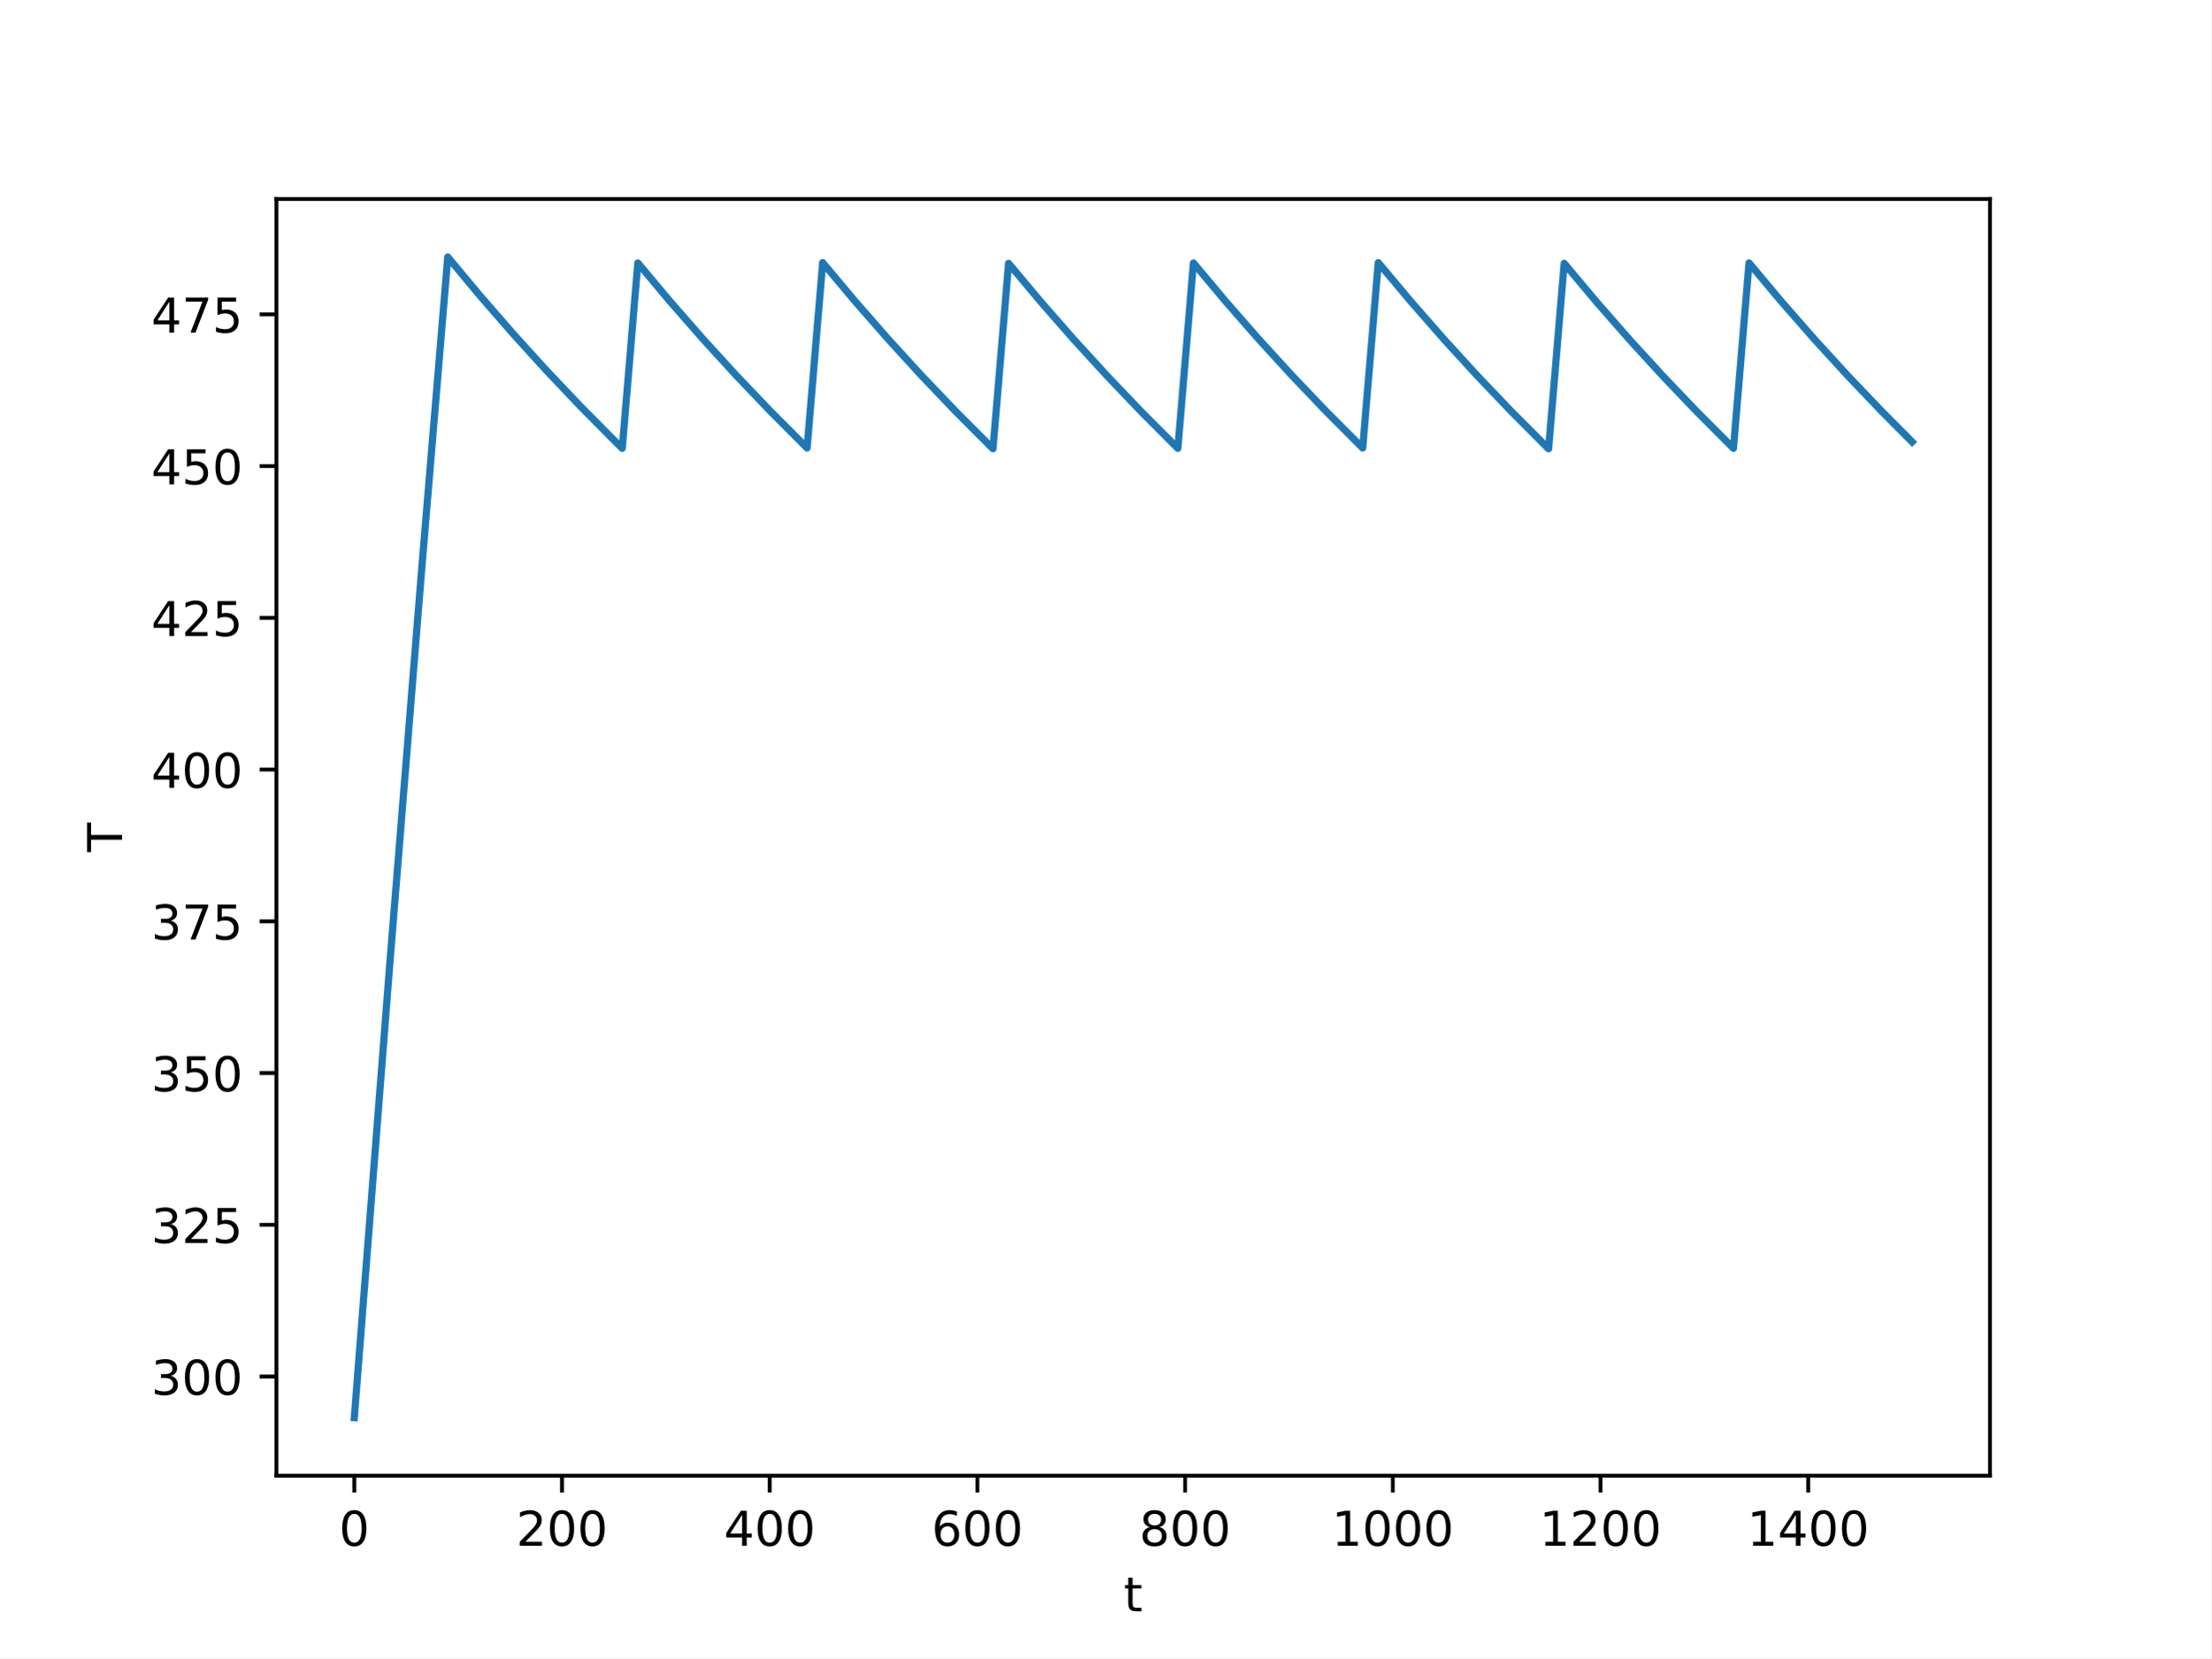
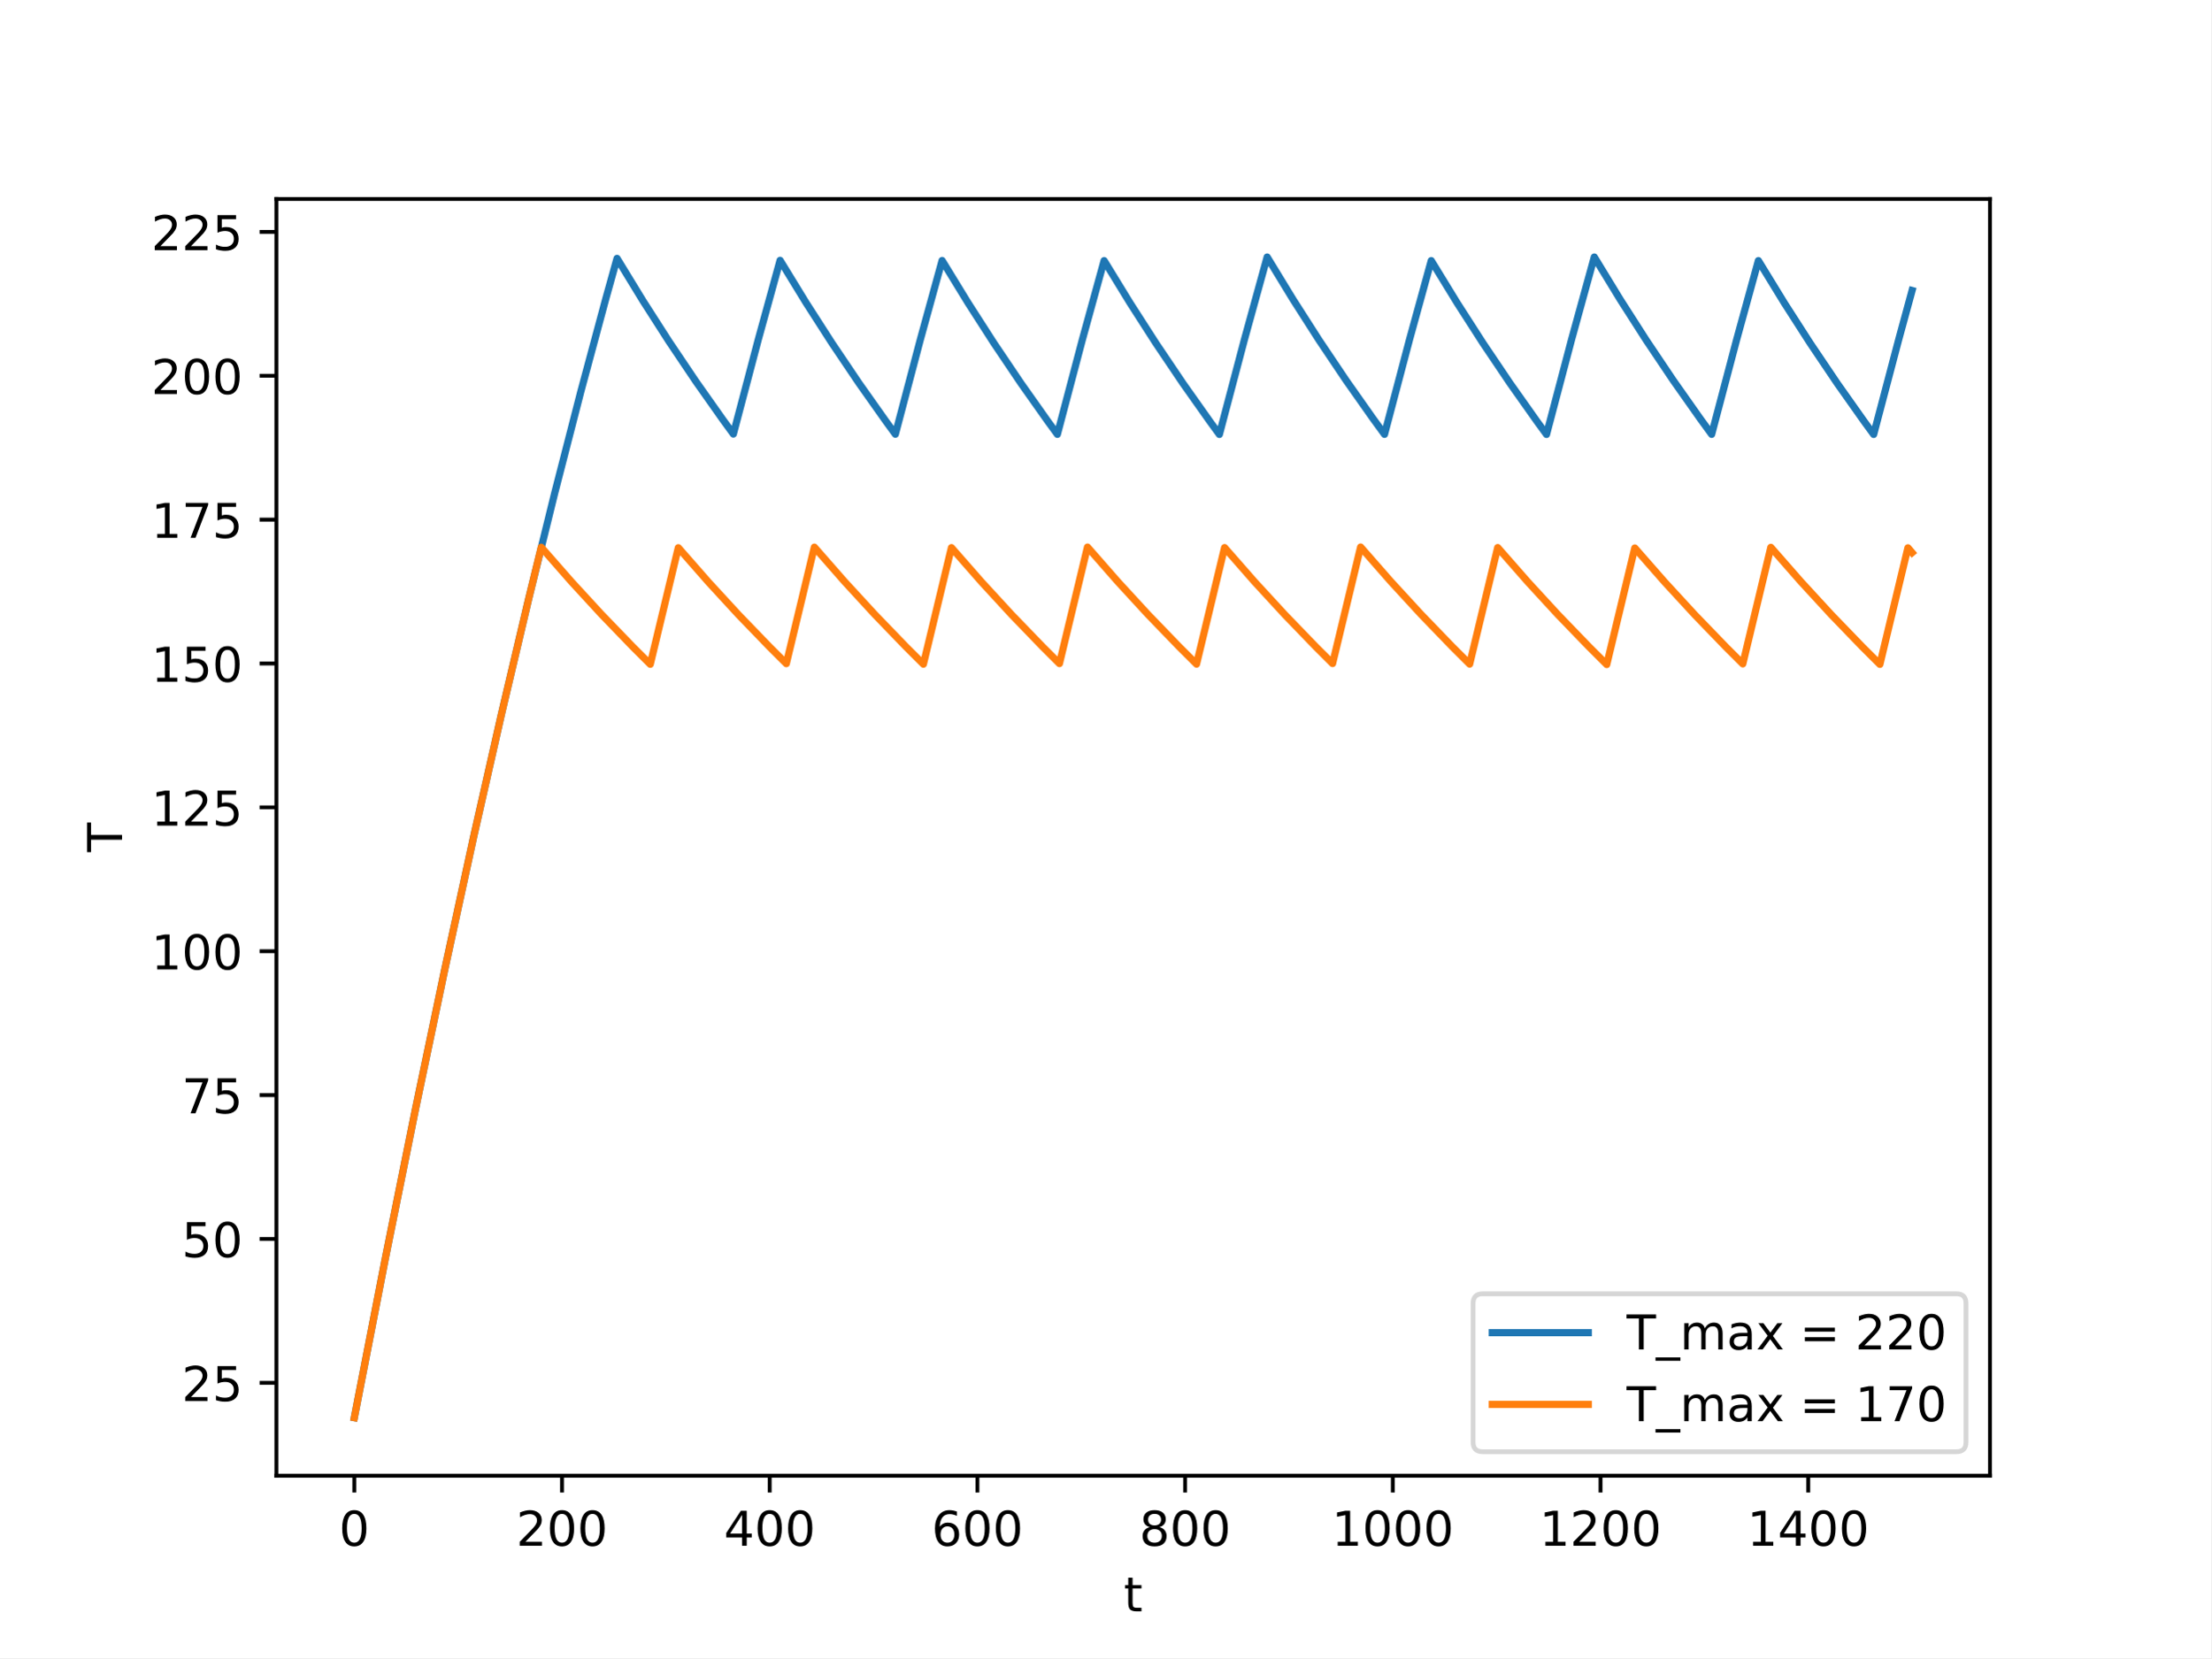
<svg xmlns="http://www.w3.org/2000/svg" xmlns:xlink="http://www.w3.org/1999/xlink" width="460.8pt" height="345.6pt" viewBox="0 0 460.8 345.6" version="1.1">
  <defs>
    <style type="text/css">*{stroke-linejoin: round; stroke-linecap: butt}</style>
  </defs>
  <g id="figure_1">
    <g id="patch_1">
      <path d="M 0 345.6  L 460.8 345.6  L 460.8 0  L 0 0  z " style="fill: #ffffff" />
    </g>
    <g id="axes_1">
      <g id="patch_2">
        <path d="M 57.6 307.584  L 414.72 307.584  L 414.72 41.472  L 57.6 41.472  z " style="fill: #ffffff" />
      </g>
      <g id="matplotlib.axis_1">
        <g id="xtick_1">
          <g id="line2d_1">
            <defs>
-               <path id="mf6e2e0b6ec" d="M 0 0  L 0 3.5  " style="stroke: #000000; stroke-width: 0.8" />
-             </defs>
-             <g>
-               <use xlink:href="#mf6e2e0b6ec" x="73.833" y="307.584" style="stroke: #000000; stroke-width: 0.8" />
+               <path id="m05ed31c89a" d="M 0 0  L 0 3.5  " style="stroke: #000000; stroke-width: 0.8" />
+             </defs>
+             <g>
+               <use xlink:href="#m05ed31c89a" x="73.833" y="307.584" style="stroke: #000000; stroke-width: 0.8" />
            </g>
          </g>
          <g id="text_1">
            <g transform="translate(70.65148 322.1824) scale(0.1 -0.1)">
              <defs>
                <path id="DejaVuSans-30" d="M 2034 4250  Q 1547 4250 1301 3770  Q 1056 3291 1056 2328  Q 1056 1369 1301 889  Q 1547 409 2034 409  Q 2525 409 2770 889  Q 3016 1369 3016 2328  Q 3016 3291 2770 3770  Q 2525 4250 2034 4250  z M 2034 4750  Q 2819 4750 3233 4129  Q 3647 3509 3647 2328  Q 3647 1150 3233 529  Q 2819 -91 2034 -91  Q 1250 -91 836 529  Q 422 1150 422 2328  Q 422 3509 836 4129  Q 1250 4750 2034 4750  z " transform="scale(0.015625)" />
              </defs>
              <use xlink:href="#DejaVuSans-30" />
            </g>
          </g>
        </g>
        <g id="xtick_2">
          <g id="line2d_2">
            <g>
-               <use xlink:href="#mf6e2e0b6ec" x="117.12" y="307.584" style="stroke: #000000; stroke-width: 0.8" />
+               <use xlink:href="#m05ed31c89a" x="117.12" y="307.584" style="stroke: #000000; stroke-width: 0.8" />
            </g>
          </g>
          <g id="text_2">
            <g transform="translate(107.5763 322.1824) scale(0.1 -0.1)">
              <defs>
                <path id="DejaVuSans-32" d="M 1228 531  L 3431 531  L 3431 0  L 469 0  L 469 531  Q 828 903 1448 1529  Q 2069 2156 2228 2338  Q 2531 2678 2651 2914  Q 2772 3150 2772 3378  Q 2772 3750 2511 3984  Q 2250 4219 1831 4219  Q 1534 4219 1204 4116  Q 875 4013 500 3803  L 500 4441  Q 881 4594 1212 4672  Q 1544 4750 1819 4750  Q 2544 4750 2975 4387  Q 3406 4025 3406 3419  Q 3406 3131 3298 2873  Q 3191 2616 2906 2266  Q 2828 2175 2409 1742  Q 1991 1309 1228 531  z " transform="scale(0.015625)" />
              </defs>
              <use xlink:href="#DejaVuSans-32" />
              <use xlink:href="#DejaVuSans-30" x="63.623" />
              <use xlink:href="#DejaVuSans-30" x="127.246" />
            </g>
          </g>
        </g>
        <g id="xtick_3">
          <g id="line2d_3">
            <g>
-               <use xlink:href="#mf6e2e0b6ec" x="160.407" y="307.584" style="stroke: #000000; stroke-width: 0.8" />
+               <use xlink:href="#m05ed31c89a" x="160.407" y="307.584" style="stroke: #000000; stroke-width: 0.8" />
            </g>
          </g>
          <g id="text_3">
            <g transform="translate(150.8635 322.1824) scale(0.1 -0.1)">
              <defs>
                <path id="DejaVuSans-34" d="M 2419 4116  L 825 1625  L 2419 1625  L 2419 4116  z M 2253 4666  L 3047 4666  L 3047 1625  L 3713 1625  L 3713 1100  L 3047 1100  L 3047 0  L 2419 0  L 2419 1100  L 313 1100  L 313 1709  L 2253 4666  z " transform="scale(0.015625)" />
              </defs>
              <use xlink:href="#DejaVuSans-34" />
              <use xlink:href="#DejaVuSans-30" x="63.623" />
              <use xlink:href="#DejaVuSans-30" x="127.246" />
            </g>
          </g>
        </g>
        <g id="xtick_4">
          <g id="line2d_4">
            <g>
-               <use xlink:href="#mf6e2e0b6ec" x="203.695" y="307.584" style="stroke: #000000; stroke-width: 0.8" />
+               <use xlink:href="#m05ed31c89a" x="203.695" y="307.584" style="stroke: #000000; stroke-width: 0.8" />
            </g>
          </g>
          <g id="text_4">
            <g transform="translate(194.1508 322.1824) scale(0.1 -0.1)">
              <defs>
                <path id="DejaVuSans-36" d="M 2113 2584  Q 1688 2584 1439 2293  Q 1191 2003 1191 1497  Q 1191 994 1439 701  Q 1688 409 2113 409  Q 2538 409 2786 701  Q 3034 994 3034 1497  Q 3034 2003 2786 2293  Q 2538 2584 2113 2584  z M 3366 4563  L 3366 3988  Q 3128 4100 2886 4159  Q 2644 4219 2406 4219  Q 1781 4219 1451 3797  Q 1122 3375 1075 2522  Q 1259 2794 1537 2939  Q 1816 3084 2150 3084  Q 2853 3084 3261 2657  Q 3669 2231 3669 1497  Q 3669 778 3244 343  Q 2819 -91 2113 -91  Q 1303 -91 875 529  Q 447 1150 447 2328  Q 447 3434 972 4092  Q 1497 4750 2381 4750  Q 2619 4750 2861 4703  Q 3103 4656 3366 4563  z " transform="scale(0.015625)" />
              </defs>
              <use xlink:href="#DejaVuSans-36" />
              <use xlink:href="#DejaVuSans-30" x="63.623" />
              <use xlink:href="#DejaVuSans-30" x="127.246" />
            </g>
          </g>
        </g>
        <g id="xtick_5">
          <g id="line2d_5">
            <g>
-               <use xlink:href="#mf6e2e0b6ec" x="246.982" y="307.584" style="stroke: #000000; stroke-width: 0.8" />
+               <use xlink:href="#m05ed31c89a" x="246.982" y="307.584" style="stroke: #000000; stroke-width: 0.8" />
            </g>
          </g>
          <g id="text_5">
            <g transform="translate(237.4381 322.1824) scale(0.1 -0.1)">
              <defs>
                <path id="DejaVuSans-38" d="M 2034 2216  Q 1584 2216 1326 1975  Q 1069 1734 1069 1313  Q 1069 891 1326 650  Q 1584 409 2034 409  Q 2484 409 2743 651  Q 3003 894 3003 1313  Q 3003 1734 2745 1975  Q 2488 2216 2034 2216  z M 1403 2484  Q 997 2584 770 2862  Q 544 3141 544 3541  Q 544 4100 942 4425  Q 1341 4750 2034 4750  Q 2731 4750 3128 4425  Q 3525 4100 3525 3541  Q 3525 3141 3298 2862  Q 3072 2584 2669 2484  Q 3125 2378 3379 2068  Q 3634 1759 3634 1313  Q 3634 634 3220 271  Q 2806 -91 2034 -91  Q 1263 -91 848 271  Q 434 634 434 1313  Q 434 1759 690 2068  Q 947 2378 1403 2484  z M 1172 3481  Q 1172 3119 1398 2916  Q 1625 2713 2034 2713  Q 2441 2713 2670 2916  Q 2900 3119 2900 3481  Q 2900 3844 2670 4047  Q 2441 4250 2034 4250  Q 1625 4250 1398 4047  Q 1172 3844 1172 3481  z " transform="scale(0.015625)" />
              </defs>
              <use xlink:href="#DejaVuSans-38" />
              <use xlink:href="#DejaVuSans-30" x="63.623" />
              <use xlink:href="#DejaVuSans-30" x="127.246" />
            </g>
          </g>
        </g>
        <g id="xtick_6">
          <g id="line2d_6">
            <g>
-               <use xlink:href="#mf6e2e0b6ec" x="290.269" y="307.584" style="stroke: #000000; stroke-width: 0.8" />
+               <use xlink:href="#m05ed31c89a" x="290.269" y="307.584" style="stroke: #000000; stroke-width: 0.8" />
            </g>
          </g>
          <g id="text_6">
            <g transform="translate(277.5441 322.1824) scale(0.1 -0.1)">
              <defs>
                <path id="DejaVuSans-31" d="M 794 531  L 1825 531  L 1825 4091  L 703 3866  L 703 4441  L 1819 4666  L 2450 4666  L 2450 531  L 3481 531  L 3481 0  L 794 0  L 794 531  z " transform="scale(0.015625)" />
              </defs>
              <use xlink:href="#DejaVuSans-31" />
              <use xlink:href="#DejaVuSans-30" x="63.623" />
              <use xlink:href="#DejaVuSans-30" x="127.246" />
              <use xlink:href="#DejaVuSans-30" x="190.869" />
            </g>
          </g>
        </g>
        <g id="xtick_7">
          <g id="line2d_7">
            <g>
-               <use xlink:href="#mf6e2e0b6ec" x="333.556" y="307.584" style="stroke: #000000; stroke-width: 0.8" />
+               <use xlink:href="#m05ed31c89a" x="333.556" y="307.584" style="stroke: #000000; stroke-width: 0.8" />
            </g>
          </g>
          <g id="text_7">
            <g transform="translate(320.8314 322.1824) scale(0.1 -0.1)">
              <use xlink:href="#DejaVuSans-31" />
              <use xlink:href="#DejaVuSans-32" x="63.623" />
              <use xlink:href="#DejaVuSans-30" x="127.246" />
              <use xlink:href="#DejaVuSans-30" x="190.869" />
            </g>
          </g>
        </g>
        <g id="xtick_8">
          <g id="line2d_8">
            <g>
-               <use xlink:href="#mf6e2e0b6ec" x="376.844" y="307.584" style="stroke: #000000; stroke-width: 0.8" />
+               <use xlink:href="#m05ed31c89a" x="376.844" y="307.584" style="stroke: #000000; stroke-width: 0.8" />
            </g>
          </g>
          <g id="text_8">
            <g transform="translate(364.1186 322.1824) scale(0.1 -0.1)">
              <use xlink:href="#DejaVuSans-31" />
              <use xlink:href="#DejaVuSans-34" x="63.623" />
              <use xlink:href="#DejaVuSans-30" x="127.246" />
              <use xlink:href="#DejaVuSans-30" x="190.869" />
            </g>
          </g>
        </g>
        <g id="text_9">
          <g transform="translate(234.1998 335.8606) scale(0.1 -0.1)">
            <defs>
              <path id="DejaVuSans-74" d="M 1172 4494  L 1172 3500  L 2356 3500  L 2356 3053  L 1172 3053  L 1172 1153  Q 1172 725 1289 603  Q 1406 481 1766 481  L 2356 481  L 2356 0  L 1766 0  Q 1100 0 847 248  Q 594 497 594 1153  L 594 3053  L 172 3053  L 172 3500  L 594 3500  L 594 4494  L 1172 4494  z " transform="scale(0.015625)" />
            </defs>
            <use xlink:href="#DejaVuSans-74" />
          </g>
        </g>
      </g>
      <g id="matplotlib.axis_2">
        <g id="ytick_1">
          <g id="line2d_9">
            <defs>
-               <path id="m3dcde0e9da" d="M 0 0  L -3.5 0  " style="stroke: #000000; stroke-width: 0.8" />
-             </defs>
-             <g>
-               <use xlink:href="#m3dcde0e9da" x="57.6" y="286.913" style="stroke: #000000; stroke-width: 0.8" />
+               <path id="maabc223e57" d="M 0 0  L -3.5 0  " style="stroke: #000000; stroke-width: 0.8" />
+             </defs>
+             <g>
+               <use xlink:href="#maabc223e57" x="57.6" y="288.223" style="stroke: #000000; stroke-width: 0.8" />
            </g>
          </g>
          <g id="text_10">
-             <g transform="translate(31.5125 290.7124) scale(0.1 -0.1)">
-               <defs>
-                 <path id="DejaVuSans-33" d="M 2597 2516  Q 3050 2419 3304 2112  Q 3559 1806 3559 1356  Q 3559 666 3084 287  Q 2609 -91 1734 -91  Q 1441 -91 1130 -33  Q 819 25 488 141  L 488 750  Q 750 597 1062 519  Q 1375 441 1716 441  Q 2309 441 2620 675  Q 2931 909 2931 1356  Q 2931 1769 2642 2001  Q 2353 2234 1838 2234  L 1294 2234  L 1294 2753  L 1863 2753  Q 2328 2753 2575 2939  Q 2822 3125 2822 3475  Q 2822 3834 2567 4026  Q 2313 4219 1838 4219  Q 1578 4219 1281 4162  Q 984 4106 628 3988  L 628 4550  Q 988 4650 1302 4700  Q 1616 4750 1894 4750  Q 2613 4750 3031 4423  Q 3450 4097 3450 3541  Q 3450 3153 3228 2886  Q 3006 2619 2597 2516  z " transform="scale(0.015625)" />
-               </defs>
-               <use xlink:href="#DejaVuSans-33" />
-               <use xlink:href="#DejaVuSans-30" x="63.623" />
-               <use xlink:href="#DejaVuSans-30" x="127.246" />
+             <g transform="translate(37.875 292.0226) scale(0.1 -0.1)">
+               <defs>
+                 <path id="DejaVuSans-35" d="M 691 4666  L 3169 4666  L 3169 4134  L 1269 4134  L 1269 2991  Q 1406 3038 1543 3061  Q 1681 3084 1819 3084  Q 2600 3084 3056 2656  Q 3513 2228 3513 1497  Q 3513 744 3044 326  Q 2575 -91 1722 -91  Q 1428 -91 1123 -41  Q 819 9 494 109  L 494 744  Q 775 591 1075 516  Q 1375 441 1709 441  Q 2250 441 2565 725  Q 2881 1009 2881 1497  Q 2881 1984 2565 2268  Q 2250 2553 1709 2553  Q 1456 2553 1204 2497  Q 953 2441 691 2322  L 691 4666  z " transform="scale(0.015625)" />
+               </defs>
+               <use xlink:href="#DejaVuSans-32" />
+               <use xlink:href="#DejaVuSans-35" x="63.623" />
            </g>
          </g>
        </g>
        <g id="ytick_2">
          <g id="line2d_10">
            <g>
-               <use xlink:href="#m3dcde0e9da" x="57.6" y="255.285" style="stroke: #000000; stroke-width: 0.8" />
+               <use xlink:href="#maabc223e57" x="57.6" y="258.237" style="stroke: #000000; stroke-width: 0.8" />
            </g>
          </g>
          <g id="text_11">
-             <g transform="translate(31.5125 259.084) scale(0.1 -0.1)">
-               <defs>
-                 <path id="DejaVuSans-35" d="M 691 4666  L 3169 4666  L 3169 4134  L 1269 4134  L 1269 2991  Q 1406 3038 1543 3061  Q 1681 3084 1819 3084  Q 2600 3084 3056 2656  Q 3513 2228 3513 1497  Q 3513 744 3044 326  Q 2575 -91 1722 -91  Q 1428 -91 1123 -41  Q 819 9 494 109  L 494 744  Q 775 591 1075 516  Q 1375 441 1709 441  Q 2250 441 2565 725  Q 2881 1009 2881 1497  Q 2881 1984 2565 2268  Q 2250 2553 1709 2553  Q 1456 2553 1204 2497  Q 953 2441 691 2322  L 691 4666  z " transform="scale(0.015625)" />
-               </defs>
-               <use xlink:href="#DejaVuSans-33" />
+             <g transform="translate(37.875 262.0364) scale(0.1 -0.1)">
+               <use xlink:href="#DejaVuSans-35" />
+               <use xlink:href="#DejaVuSans-30" x="63.623" />
+             </g>
+           </g>
+         </g>
+         <g id="ytick_3">
+           <g id="line2d_11">
+             <g>
+               <use xlink:href="#maabc223e57" x="57.6" y="228.251" style="stroke: #000000; stroke-width: 0.8" />
+             </g>
+           </g>
+           <g id="text_12">
+             <g transform="translate(37.875 232.0503) scale(0.1 -0.1)">
+               <defs>
+                 <path id="DejaVuSans-37" d="M 525 4666  L 3525 4666  L 3525 4397  L 1831 0  L 1172 0  L 2766 4134  L 525 4134  L 525 4666  z " transform="scale(0.015625)" />
+               </defs>
+               <use xlink:href="#DejaVuSans-37" />
+               <use xlink:href="#DejaVuSans-35" x="63.623" />
+             </g>
+           </g>
+         </g>
+         <g id="ytick_4">
+           <g id="line2d_12">
+             <g>
+               <use xlink:href="#maabc223e57" x="57.6" y="198.265" style="stroke: #000000; stroke-width: 0.8" />
+             </g>
+           </g>
+           <g id="text_13">
+             <g transform="translate(31.5125 202.0641) scale(0.1 -0.1)">
+               <use xlink:href="#DejaVuSans-31" />
+               <use xlink:href="#DejaVuSans-30" x="63.623" />
+               <use xlink:href="#DejaVuSans-30" x="127.246" />
+             </g>
+           </g>
+         </g>
+         <g id="ytick_5">
+           <g id="line2d_13">
+             <g>
+               <use xlink:href="#maabc223e57" x="57.6" y="168.279" style="stroke: #000000; stroke-width: 0.8" />
+             </g>
+           </g>
+           <g id="text_14">
+             <g transform="translate(31.5125 172.0779) scale(0.1 -0.1)">
+               <use xlink:href="#DejaVuSans-31" />
              <use xlink:href="#DejaVuSans-32" x="63.623" />
              <use xlink:href="#DejaVuSans-35" x="127.246" />
            </g>
          </g>
        </g>
-         <g id="ytick_3">
-           <g id="line2d_11">
-             <g>
-               <use xlink:href="#m3dcde0e9da" x="57.6" y="223.656" style="stroke: #000000; stroke-width: 0.8" />
-             </g>
-           </g>
-           <g id="text_12">
-             <g transform="translate(31.5125 227.4555) scale(0.1 -0.1)">
-               <use xlink:href="#DejaVuSans-33" />
+         <g id="ytick_6">
+           <g id="line2d_14">
+             <g>
+               <use xlink:href="#maabc223e57" x="57.6" y="138.292" style="stroke: #000000; stroke-width: 0.8" />
+             </g>
+           </g>
+           <g id="text_15">
+             <g transform="translate(31.5125 142.0917) scale(0.1 -0.1)">
+               <use xlink:href="#DejaVuSans-31" />
              <use xlink:href="#DejaVuSans-35" x="63.623" />
              <use xlink:href="#DejaVuSans-30" x="127.246" />
            </g>
          </g>
        </g>
-         <g id="ytick_4">
-           <g id="line2d_12">
-             <g>
-               <use xlink:href="#m3dcde0e9da" x="57.6" y="192.028" style="stroke: #000000; stroke-width: 0.8" />
-             </g>
-           </g>
-           <g id="text_13">
-             <g transform="translate(31.5125 195.8271) scale(0.1 -0.1)">
-               <defs>
-                 <path id="DejaVuSans-37" d="M 525 4666  L 3525 4666  L 3525 4397  L 1831 0  L 1172 0  L 2766 4134  L 525 4134  L 525 4666  z " transform="scale(0.015625)" />
-               </defs>
-               <use xlink:href="#DejaVuSans-33" />
+         <g id="ytick_7">
+           <g id="line2d_15">
+             <g>
+               <use xlink:href="#maabc223e57" x="57.6" y="108.306" style="stroke: #000000; stroke-width: 0.8" />
+             </g>
+           </g>
+           <g id="text_16">
+             <g transform="translate(31.5125 112.1055) scale(0.1 -0.1)">
+               <use xlink:href="#DejaVuSans-31" />
              <use xlink:href="#DejaVuSans-37" x="63.623" />
              <use xlink:href="#DejaVuSans-35" x="127.246" />
            </g>
          </g>
        </g>
-         <g id="ytick_5">
-           <g id="line2d_13">
-             <g>
-               <use xlink:href="#m3dcde0e9da" x="57.6" y="160.399" style="stroke: #000000; stroke-width: 0.8" />
-             </g>
-           </g>
-           <g id="text_14">
-             <g transform="translate(31.5125 164.1986) scale(0.1 -0.1)">
-               <use xlink:href="#DejaVuSans-34" />
-               <use xlink:href="#DejaVuSans-30" x="63.623" />
-               <use xlink:href="#DejaVuSans-30" x="127.246" />
-             </g>
-           </g>
-         </g>
-         <g id="ytick_6">
-           <g id="line2d_14">
-             <g>
-               <use xlink:href="#m3dcde0e9da" x="57.6" y="128.771" style="stroke: #000000; stroke-width: 0.8" />
-             </g>
-           </g>
-           <g id="text_15">
-             <g transform="translate(31.5125 132.5702) scale(0.1 -0.1)">
-               <use xlink:href="#DejaVuSans-34" />
+         <g id="ytick_8">
+           <g id="line2d_16">
+             <g>
+               <use xlink:href="#maabc223e57" x="57.6" y="78.32" style="stroke: #000000; stroke-width: 0.8" />
+             </g>
+           </g>
+           <g id="text_17">
+             <g transform="translate(31.5125 82.1193) scale(0.1 -0.1)">
+               <use xlink:href="#DejaVuSans-32" />
+               <use xlink:href="#DejaVuSans-30" x="63.623" />
+               <use xlink:href="#DejaVuSans-30" x="127.246" />
+             </g>
+           </g>
+         </g>
+         <g id="ytick_9">
+           <g id="line2d_17">
+             <g>
+               <use xlink:href="#maabc223e57" x="57.6" y="48.334" style="stroke: #000000; stroke-width: 0.8" />
+             </g>
+           </g>
+           <g id="text_18">
+             <g transform="translate(31.5125 52.13311) scale(0.1 -0.1)">
+               <use xlink:href="#DejaVuSans-32" />
              <use xlink:href="#DejaVuSans-32" x="63.623" />
              <use xlink:href="#DejaVuSans-35" x="127.246" />
            </g>
          </g>
        </g>
-         <g id="ytick_7">
-           <g id="line2d_15">
-             <g>
-               <use xlink:href="#m3dcde0e9da" x="57.6" y="97.143" style="stroke: #000000; stroke-width: 0.8" />
-             </g>
-           </g>
-           <g id="text_16">
-             <g transform="translate(31.5125 100.9418) scale(0.1 -0.1)">
-               <use xlink:href="#DejaVuSans-34" />
-               <use xlink:href="#DejaVuSans-35" x="63.623" />
-               <use xlink:href="#DejaVuSans-30" x="127.246" />
-             </g>
-           </g>
-         </g>
-         <g id="ytick_8">
-           <g id="line2d_16">
-             <g>
-               <use xlink:href="#m3dcde0e9da" x="57.6" y="65.514" style="stroke: #000000; stroke-width: 0.8" />
-             </g>
-           </g>
-           <g id="text_17">
-             <g transform="translate(31.5125 69.31333) scale(0.1 -0.1)">
-               <use xlink:href="#DejaVuSans-34" />
-               <use xlink:href="#DejaVuSans-37" x="63.623" />
-               <use xlink:href="#DejaVuSans-35" x="127.246" />
-             </g>
-           </g>
-         </g>
-         <g id="text_18">
+         <g id="text_19">
          <g transform="translate(25.43281 177.5819) rotate(-90) scale(0.1 -0.1)">
            <defs>
              <path id="DejaVuSans-54" d="M -19 4666  L 3928 4666  L 3928 4134  L 2272 4134  L 2272 0  L 1638 0  L 1638 4134  L -19 4134  L -19 4666  z " transform="scale(0.015625)" />
            </defs>
            <use xlink:href="#DejaVuSans-54" />
          </g>
        </g>
      </g>
-       <g id="line2d_17">
-         <path d="M 73.833 295.488  L 81.192 201.384  L 87.901 118.339  L 93.312 53.568  L 100.022 61.625  L 106.947 69.587  L 113.873 77.211  L 121.016 84.74  L 128.158 91.95  L 129.673 93.441  L 132.92 54.805  L 139.629 62.81  L 146.555 70.721  L 153.481 78.297  L 160.624 85.78  L 167.983 93.159  L 168.199 93.372  L 171.446 54.737  L 178.155 62.745  L 185.081 70.659  L 192.007 78.237  L 199.149 85.723  L 206.508 93.105  L 206.941 93.529  L 210.188 54.891  L 216.897 62.892  L 223.823 70.8  L 230.749 78.373  L 237.891 85.852  L 245.25 93.229  L 245.467 93.441  L 248.713 54.805  L 255.423 62.81  L 262.349 70.721  L 269.275 78.297  L 276.417 85.78  L 283.776 93.159  L 283.992 93.372  L 287.239 54.737  L 293.949 62.745  L 300.874 70.659  L 307.8 78.238  L 314.943 85.723  L 322.302 93.105  L 322.735 93.529  L 325.981 54.891  L 332.691 62.892  L 339.617 70.8  L 346.543 78.373  L 353.685 85.852  L 361.044 93.229  L 361.26 93.441  L 364.507 54.805  L 371.216 62.81  L 378.142 70.721  L 385.068 78.297  L 392.211 85.78  L 398.487 92.094  L 398.487 92.094  " clip-path="url(#p2acf0cdcc6)" style="fill: none; stroke: #1f77b4; stroke-width: 1.5; stroke-linecap: square" />
+       <g id="line2d_18">
+         <path d="M 73.833 295.488  L 80.326 262.153  L 86.602 231.071  L 92.663 202.149  L 98.723 174.32  L 104.567 148.542  L 110.194 124.718  L 115.605 102.751  L 121.016 81.717  L 126.21 62.411  L 128.591 53.853  L 134.002 62.711  L 139.413 71.153  L 145.04 79.519  L 150.668 87.493  L 152.832 90.462  L 158.026 70.774  L 162.572 54.261  L 167.983 63.1  L 173.393 71.523  L 179.021 79.872  L 184.648 87.83  L 186.596 90.498  L 191.791 70.808  L 196.336 54.294  L 201.747 63.132  L 207.158 71.553  L 212.785 79.901  L 218.412 87.857  L 220.36 90.525  L 225.555 70.834  L 230.1 54.319  L 235.511 63.155  L 240.922 71.576  L 246.549 79.922  L 252.176 87.878  L 254.124 90.546  L 259.319 70.854  L 264.08 53.568  L 269.491 62.44  L 274.902 70.894  L 280.529 79.272  L 286.157 87.258  L 288.538 90.525  L 293.732 70.834  L 298.277 54.319  L 303.688 63.155  L 309.099 71.576  L 314.726 79.922  L 320.354 87.878  L 322.302 90.545  L 327.496 70.854  L 332.258 53.568  L 337.669 62.44  L 343.08 70.893  L 348.707 79.272  L 354.334 87.258  L 356.715 90.525  L 361.91 70.834  L 366.455 54.319  L 371.866 63.155  L 377.277 71.575  L 382.904 79.922  L 388.531 87.878  L 390.479 90.545  L 395.674 70.854  L 398.487 60.551  L 398.487 60.551  " clip-path="url(#p8200675a08)" style="fill: none; stroke: #1f77b4; stroke-width: 1.5; stroke-linecap: square" />
+       </g>
+       <g id="line2d_19">
+         <path d="M 73.833 295.488  L 80.326 262.153  L 86.602 231.071  L 92.663 202.149  L 98.723 174.32  L 104.567 148.542  L 110.194 124.718  L 112.791 114.058  L 119.068 121.221  L 125.345 128.047  L 131.838 134.776  L 135.517 138.448  L 141.144 115.04  L 141.361 114.159  L 147.638 121.317  L 153.914 128.139  L 160.407 134.864  L 163.87 138.32  L 169.498 114.917  L 169.714 114.037  L 175.991 121.201  L 182.267 128.028  L 188.76 134.758  L 192.44 138.43  L 198.067 115.023  L 198.284 114.143  L 204.56 121.301  L 210.837 128.124  L 217.33 134.849  L 220.793 138.306  L 226.42 114.904  L 226.637 114.024  L 232.913 121.188  L 239.19 128.016  L 245.683 134.746  L 249.363 138.419  L 254.99 115.012  L 255.206 114.132  L 261.483 121.291  L 267.76 128.114  L 274.253 134.84  L 277.716 138.297  L 283.343 114.895  L 283.56 114.015  L 289.836 121.18  L 296.113 128.008  L 302.606 134.739  L 306.285 138.411  L 311.913 115.005  L 312.129 114.125  L 318.406 121.284  L 324.682 128.107  L 331.176 134.834  L 334.855 138.504  L 340.482 115.093  L 340.699 114.213  L 346.975 121.369  L 353.252 128.188  L 359.745 134.91  L 363.208 138.365  L 368.835 114.961  L 369.052 114.08  L 375.329 121.242  L 381.605 128.067  L 388.098 134.796  L 391.778 138.467  L 397.405 115.058  L 397.622 114.177  L 398.487 115.185  L 398.487 115.185  " clip-path="url(#p8200675a08)" style="fill: none; stroke: #ff7f0e; stroke-width: 1.5; stroke-linecap: square" />
      </g>
      <g id="patch_3">
        <path d="M 57.6 307.584  L 57.6 41.472  " style="fill: none; stroke: #000000; stroke-width: 0.8; stroke-linejoin: miter; stroke-linecap: square" />
      </g>
      <g id="patch_4">
        <path d="M 414.72 307.584  L 414.72 41.472  " style="fill: none; stroke: #000000; stroke-width: 0.8; stroke-linejoin: miter; stroke-linecap: square" />
      </g>
      <g id="patch_5">
        <path d="M 57.6 307.584  L 414.72 307.584  " style="fill: none; stroke: #000000; stroke-width: 0.8; stroke-linejoin: miter; stroke-linecap: square" />
      </g>
      <g id="patch_6">
        <path d="M 57.6 41.472  L 414.72 41.472  " style="fill: none; stroke: #000000; stroke-width: 0.8; stroke-linejoin: miter; stroke-linecap: square" />
+       </g>
+       <g id="legend_1">
+         <g id="patch_7">
+           <path d="M 309.001 302.584  L 407.72 302.584  Q 409.72 302.584 409.72 300.584  L 409.72 271.671  Q 409.72 269.671 407.72 269.671  L 309.001 269.671  Q 307.001 269.671 307.001 271.671  L 307.001 300.584  Q 307.001 302.584 309.001 302.584  z " style="fill: #ffffff; opacity: 0.8; stroke: #cccccc; stroke-linejoin: miter" />
+         </g>
+         <g id="line2d_20">
+           <path d="M 311.001 277.77  L 321.001 277.77  L 331.001 277.77  " style="fill: none; stroke: #1f77b4; stroke-width: 1.5; stroke-linecap: square" />
+         </g>
+         <g id="text_20">
+           <g transform="translate(339.0013 281.2699) scale(0.1 -0.1)">
+             <defs>
+               <path id="DejaVuSans-5f" d="M 3263 -1063  L 3263 -1509  L -63 -1509  L -63 -1063  L 3263 -1063  z " transform="scale(0.015625)" />
+               <path id="DejaVuSans-6d" d="M 3328 2828  Q 3544 3216 3844 3400  Q 4144 3584 4550 3584  Q 5097 3584 5394 3201  Q 5691 2819 5691 2113  L 5691 0  L 5113 0  L 5113 2094  Q 5113 2597 4934 2840  Q 4756 3084 4391 3084  Q 3944 3084 3684 2787  Q 3425 2491 3425 1978  L 3425 0  L 2847 0  L 2847 2094  Q 2847 2600 2669 2842  Q 2491 3084 2119 3084  Q 1678 3084 1418 2786  Q 1159 2488 1159 1978  L 1159 0  L 581 0  L 581 3500  L 1159 3500  L 1159 2956  Q 1356 3278 1631 3431  Q 1906 3584 2284 3584  Q 2666 3584 2933 3390  Q 3200 3197 3328 2828  z " transform="scale(0.015625)" />
+               <path id="DejaVuSans-61" d="M 2194 1759  Q 1497 1759 1228 1600  Q 959 1441 959 1056  Q 959 750 1161 570  Q 1363 391 1709 391  Q 2188 391 2477 730  Q 2766 1069 2766 1631  L 2766 1759  L 2194 1759  z M 3341 1997  L 3341 0  L 2766 0  L 2766 531  Q 2569 213 2275 61  Q 1981 -91 1556 -91  Q 1019 -91 701 211  Q 384 513 384 1019  Q 384 1609 779 1909  Q 1175 2209 1959 2209  L 2766 2209  L 2766 2266  Q 2766 2663 2505 2880  Q 2244 3097 1772 3097  Q 1472 3097 1187 3025  Q 903 2953 641 2809  L 641 3341  Q 956 3463 1253 3523  Q 1550 3584 1831 3584  Q 2591 3584 2966 3190  Q 3341 2797 3341 1997  z " transform="scale(0.015625)" />
+               <path id="DejaVuSans-78" d="M 3513 3500  L 2247 1797  L 3578 0  L 2900 0  L 1881 1375  L 863 0  L 184 0  L 1544 1831  L 300 3500  L 978 3500  L 1906 2253  L 2834 3500  L 3513 3500  z " transform="scale(0.015625)" />
+               <path id="DejaVuSans-20" transform="scale(0.015625)" />
+               <path id="DejaVuSans-3d" d="M 678 2906  L 4684 2906  L 4684 2381  L 678 2381  L 678 2906  z M 678 1631  L 4684 1631  L 4684 1100  L 678 1100  L 678 1631  z " transform="scale(0.015625)" />
+             </defs>
+             <use xlink:href="#DejaVuSans-54" />
+             <use xlink:href="#DejaVuSans-5f" x="61.084" />
+             <use xlink:href="#DejaVuSans-6d" x="111.084" />
+             <use xlink:href="#DejaVuSans-61" x="208.496" />
+             <use xlink:href="#DejaVuSans-78" x="269.775" />
+             <use xlink:href="#DejaVuSans-20" x="328.955" />
+             <use xlink:href="#DejaVuSans-3d" x="360.742" />
+             <use xlink:href="#DejaVuSans-20" x="444.531" />
+             <use xlink:href="#DejaVuSans-32" x="476.318" />
+             <use xlink:href="#DejaVuSans-32" x="539.941" />
+             <use xlink:href="#DejaVuSans-30" x="603.564" />
+           </g>
+         </g>
+         <g id="line2d_21">
+           <path d="M 311.001 292.726  L 321.001 292.726  L 331.001 292.726  " style="fill: none; stroke: #ff7f0e; stroke-width: 1.5; stroke-linecap: square" />
+         </g>
+         <g id="text_21">
+           <g transform="translate(339.0013 296.2262) scale(0.1 -0.1)">
+             <use xlink:href="#DejaVuSans-54" />
+             <use xlink:href="#DejaVuSans-5f" x="61.084" />
+             <use xlink:href="#DejaVuSans-6d" x="111.084" />
+             <use xlink:href="#DejaVuSans-61" x="208.496" />
+             <use xlink:href="#DejaVuSans-78" x="269.775" />
+             <use xlink:href="#DejaVuSans-20" x="328.955" />
+             <use xlink:href="#DejaVuSans-3d" x="360.742" />
+             <use xlink:href="#DejaVuSans-20" x="444.531" />
+             <use xlink:href="#DejaVuSans-31" x="476.318" />
+             <use xlink:href="#DejaVuSans-37" x="539.941" />
+             <use xlink:href="#DejaVuSans-30" x="603.564" />
+           </g>
+         </g>
      </g>
    </g>
  </g>
  <defs>
-     <clipPath id="p2acf0cdcc6">
+     <clipPath id="p8200675a08">
      <rect x="57.6" y="41.472" width="357.12" height="266.112" />
    </clipPath>
  </defs>
</svg>
